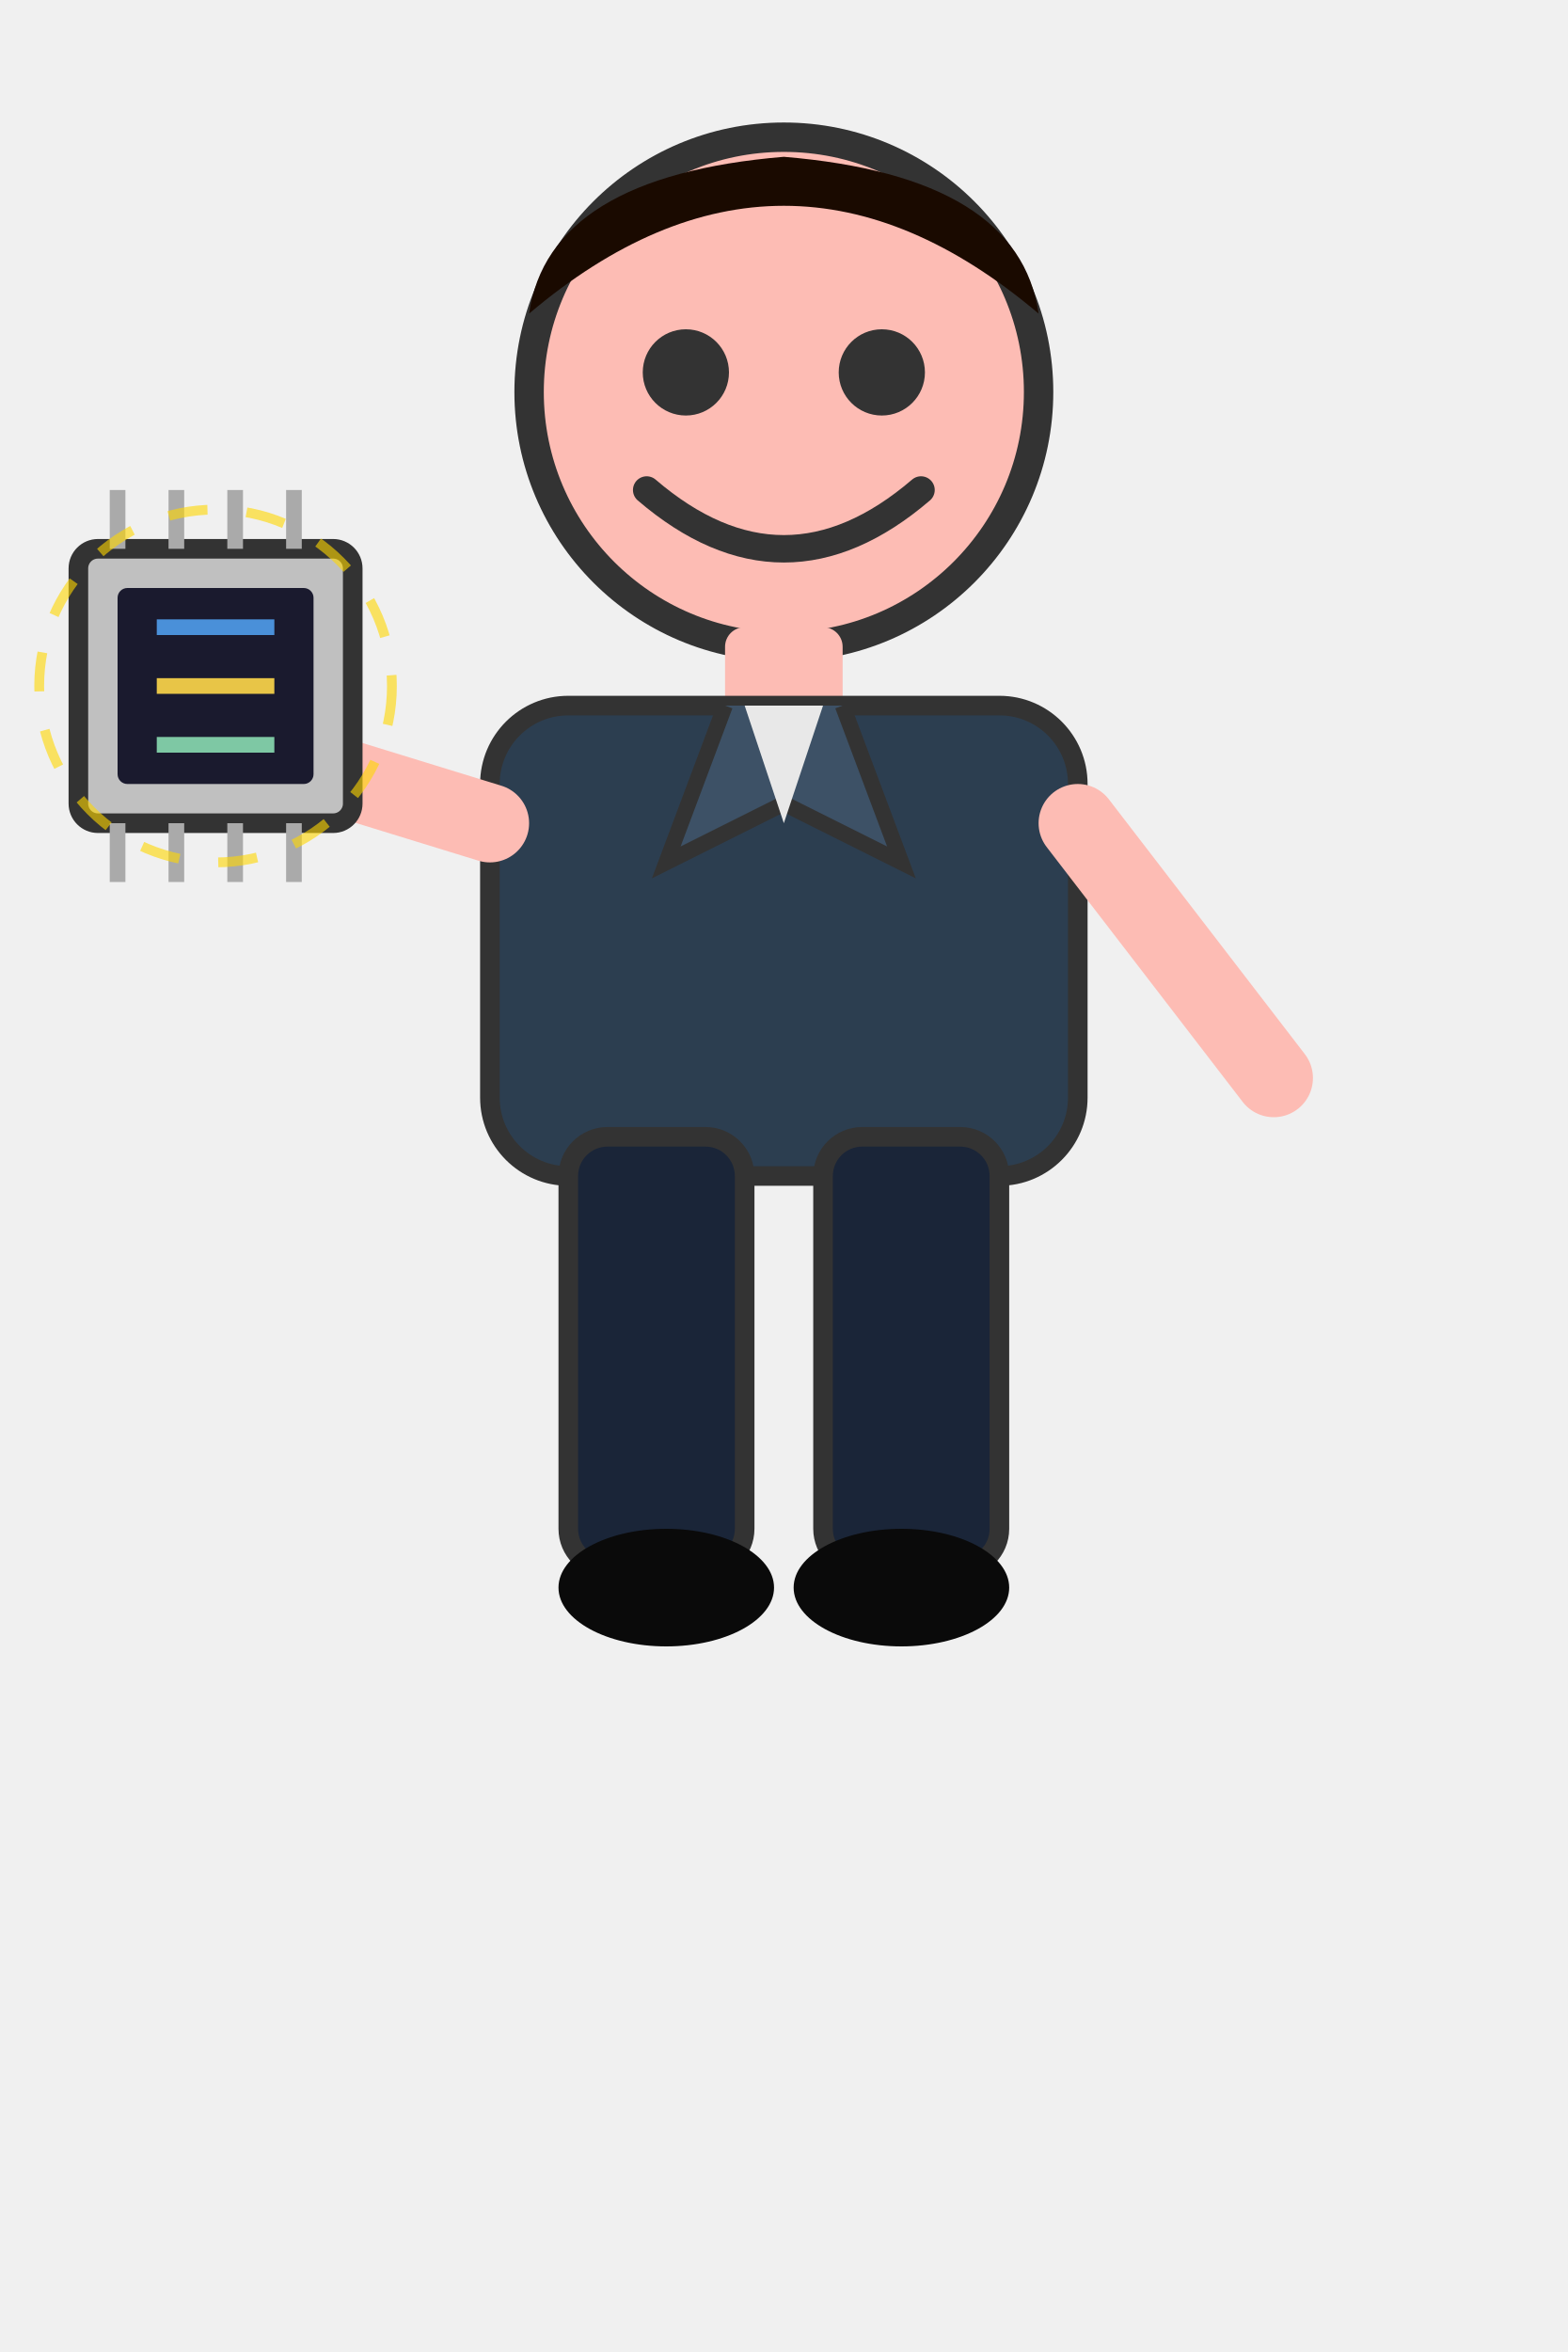
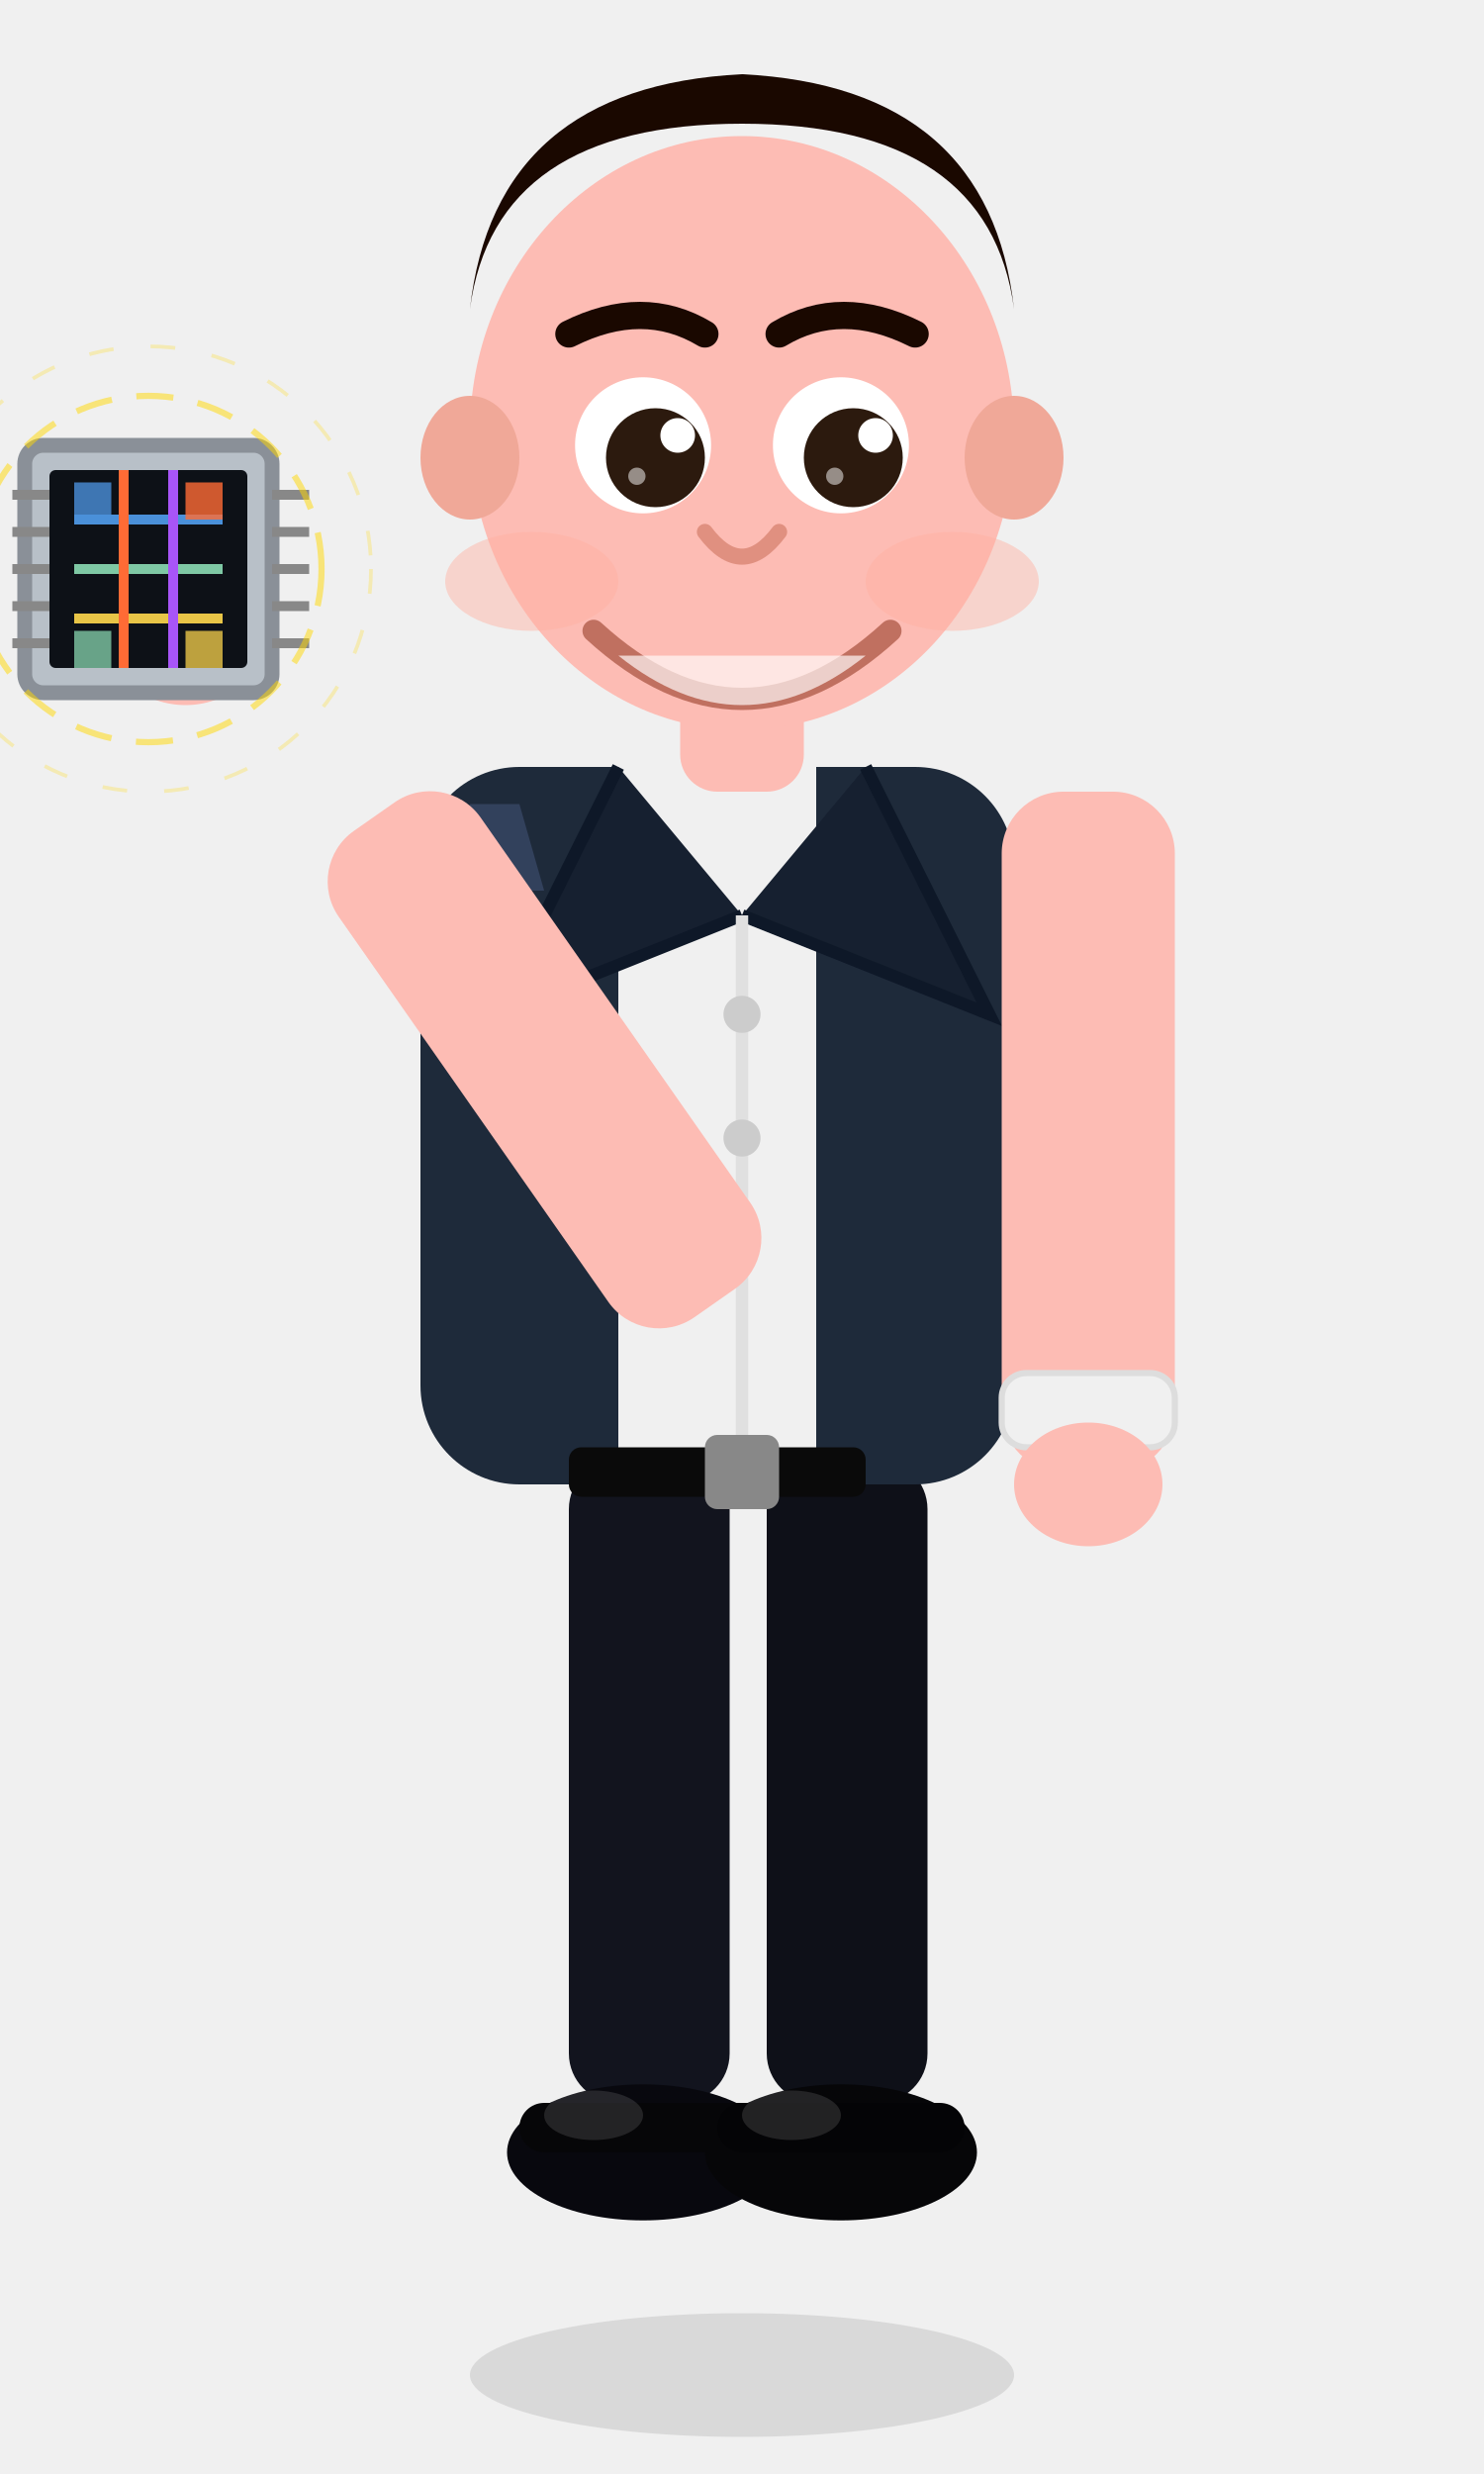
- <svg xmlns="http://www.w3.org/2000/svg" viewBox="0 0 80 120" width="80" height="120">
-   <circle cx="40" cy="20" r="13" fill="#FDBCB4" stroke="#333" stroke-width="1.5" />
-   <path d="M27 16 Q40 5 53 16 Q52 9 40 8 Q28 9 27 16Z" fill="#1A0A00" />
-   <circle cx="35" cy="19" r="2.2" fill="#333" />
-   <circle cx="45" cy="19" r="2.2" fill="#333" />
-   <path d="M33 25 Q40 31 47 25" stroke="#333" stroke-width="1.4" fill="none" stroke-linecap="round" />
-   <rect x="37" y="32" width="6" height="5" rx="1" fill="#FDBCB4" />
-   <rect x="25" y="36" width="30" height="24" rx="4" fill="#2C3E50" stroke="#333" stroke-width="1" />
-   <path d="M37 36 L34 44 L40 41 L46 44 L43 36" fill="#3D5166" stroke="#333" stroke-width="0.8" />
-   <path d="M38 36 L40 42 L42 36" fill="#E8E8E8" />
-   <rect x="29" y="58" width="9" height="22" rx="2" fill="#1A2538" stroke="#333" stroke-width="1" />
-   <rect x="42" y="58" width="9" height="22" rx="2" fill="#1A2538" stroke="#333" stroke-width="1" />
-   <ellipse cx="34" cy="81" rx="5.5" ry="3" fill="#0A0A0A" />
-   <ellipse cx="46" cy="81" rx="5.5" ry="3" fill="#0A0A0A" />
-   <line x1="25" y1="42" x2="12" y2="38" stroke="#FDBCB4" stroke-width="4" stroke-linecap="round" />
-   <line x1="55" y1="42" x2="65" y2="55" stroke="#FDBCB4" stroke-width="4" stroke-linecap="round" />
-   <rect x="4" y="28" width="14" height="14" rx="1" fill="#C0C0C0" stroke="#333" stroke-width="1" />
-   <rect x="6" y="30" width="10" height="10" rx="0.5" fill="#1a1a2e" />
-   <line x1="6" y1="28" x2="6" y2="25" stroke="#AAA" stroke-width="0.8" />
-   <line x1="9" y1="28" x2="9" y2="25" stroke="#AAA" stroke-width="0.8" />
-   <line x1="12" y1="28" x2="12" y2="25" stroke="#AAA" stroke-width="0.8" />
-   <line x1="15" y1="28" x2="15" y2="25" stroke="#AAA" stroke-width="0.8" />
-   <line x1="6" y1="42" x2="6" y2="45" stroke="#AAA" stroke-width="0.8" />
-   <line x1="9" y1="42" x2="9" y2="45" stroke="#AAA" stroke-width="0.8" />
-   <line x1="12" y1="42" x2="12" y2="45" stroke="#AAA" stroke-width="0.8" />
-   <line x1="15" y1="42" x2="15" y2="45" stroke="#AAA" stroke-width="0.8" />
-   <line x1="8" y1="32" x2="14" y2="32" stroke="#4A90D9" stroke-width="0.8" />
-   <line x1="8" y1="35" x2="14" y2="35" stroke="#E8C547" stroke-width="0.8" />
-   <line x1="8" y1="38" x2="14" y2="38" stroke="#7EC8A4" stroke-width="0.8" />
-   <circle cx="11" cy="35" r="9" fill="none" stroke="#FFD700" stroke-width="0.5" opacity="0.6" stroke-dasharray="2,2" />
+ <svg xmlns="http://www.w3.org/2000/svg" viewBox="0 0 120 200" width="90" height="150">
+   <ellipse cx="60" cy="192" rx="22" ry="5" fill="#00000018" />
+   <rect x="46" y="118" width="13" height="52" rx="4" fill="#12141E" />
+   <rect x="62" y="118" width="13" height="52" rx="4" fill="#0E1018" />
+   <ellipse cx="52" cy="174" rx="11" ry="5.5" fill="#08080E" />
+   <ellipse cx="68" cy="174" rx="11" ry="5.5" fill="#060608" />
+   <rect x="42" y="170" width="20" height="4" rx="2" fill="#060608" />
+   <rect x="58" y="170" width="20" height="4" rx="2" fill="#040406" />
+   <ellipse cx="48" cy="171" rx="4" ry="2" fill="white" opacity="0.12" />
+   <ellipse cx="64" cy="171" rx="4" ry="2" fill="white" opacity="0.12" />
+   <rect x="34" y="62" width="48" height="58" rx="8" fill="#1E2A3A" />
+   <rect x="50" y="62" width="16" height="58" fill="#F0F0F0" />
+   <path d="M50 62 L40 82 L60 74" fill="#162030" stroke="#0E1828" stroke-width="1" />
+   <path d="M70 62 L80 82 L60 74" fill="#162030" stroke="#0E1828" stroke-width="1" />
+   <line x1="60" y1="74" x2="60" y2="118" stroke="#E0E0E0" stroke-width="1" />
+   <circle cx="60" cy="82" r="1.5" fill="#CCC" />
+   <circle cx="60" cy="92" r="1.5" fill="#CCC" />
+   <path d="M36 72 L44 72 L42 65 L38 65Z" fill="#3B4A6B" opacity="0.7" />
+   <rect x="46" y="117" width="24" height="4" rx="1" fill="#0A0A0A" />
+   <rect x="57" y="116" width="6" height="6" rx="1" fill="#888" />
+   <rect x="22" y="62" width="14" height="48" rx="5" fill="#FDBCB4" transform="rotate(-35 36 62)" />
+   <ellipse cx="15" cy="52" rx="6" ry="5" fill="#FDBCB4" />
+   <rect x="81" y="64" width="14" height="55" rx="5" fill="#FDBCB4" />
+   <rect x="81" y="111" width="14" height="6" rx="2" fill="#F0F0F0" stroke="#DDD" stroke-width="0.5" />
+   <ellipse cx="88" cy="120" rx="6" ry="5" fill="#FDBCB4" />
+   <rect x="2" y="36" width="20" height="20" rx="1.5" fill="#B8C0C8" stroke="#8A9098" stroke-width="1.2" />
+   <rect x="4" y="38" width="16" height="16" rx="0.5" fill="#0D1117" />
+   <line x1="6" y1="42" x2="18" y2="42" stroke="#4A90D9" stroke-width="0.8" />
+   <line x1="6" y1="46" x2="18" y2="46" stroke="#7EC8A4" stroke-width="0.8" />
+   <line x1="6" y1="50" x2="18" y2="50" stroke="#E8C547" stroke-width="0.8" />
+   <line x1="10" y1="38" x2="10" y2="54" stroke="#FF6B35" stroke-width="0.8" />
+   <line x1="14" y1="38" x2="14" y2="54" stroke="#A855F7" stroke-width="0.8" />
+   <rect x="6" y="39" width="3" height="3" fill="#4A90D9" opacity="0.8" />
+   <rect x="15" y="39" width="3" height="3" fill="#FF6B35" opacity="0.8" />
+   <rect x="6" y="51" width="3" height="3" fill="#7EC8A4" opacity="0.8" />
+   <rect x="15" y="51" width="3" height="3" fill="#E8C547" opacity="0.8" />
+   <line x1="4" y1="40" x2="1" y2="40" stroke="#888" stroke-width="0.8" />
+   <line x1="4" y1="43" x2="1" y2="43" stroke="#888" stroke-width="0.8" />
+   <line x1="4" y1="46" x2="1" y2="46" stroke="#888" stroke-width="0.8" />
+   <line x1="4" y1="49" x2="1" y2="49" stroke="#888" stroke-width="0.8" />
+   <line x1="4" y1="52" x2="1" y2="52" stroke="#888" stroke-width="0.8" />
+   <line x1="22" y1="40" x2="25" y2="40" stroke="#888" stroke-width="0.8" />
+   <line x1="22" y1="43" x2="25" y2="43" stroke="#888" stroke-width="0.8" />
+   <line x1="22" y1="46" x2="25" y2="46" stroke="#888" stroke-width="0.8" />
+   <line x1="22" y1="49" x2="25" y2="49" stroke="#888" stroke-width="0.8" />
+   <line x1="22" y1="52" x2="25" y2="52" stroke="#888" stroke-width="0.8" />
+   <circle cx="12" cy="46" r="14" fill="none" stroke="#FFD700" stroke-width="0.5" opacity="0.5" stroke-dasharray="3,2" />
+   <circle cx="12" cy="46" r="18" fill="none" stroke="#FFD700" stroke-width="0.3" opacity="0.25" stroke-dasharray="2,3" />
+   <rect x="55" y="52" width="10" height="12" rx="3" fill="#FDBCB4" />
+   <ellipse cx="60" cy="35" rx="22" ry="24" fill="#FDBCB4" />
+   <path d="M38 25 Q40 7 60 6 Q80 7 82 25 Q80 10 60 10 Q40 10 38 25Z" fill="#1A0800" />
+   <ellipse cx="38" cy="37" rx="4" ry="5" fill="#F0A898" />
+   <ellipse cx="82" cy="37" rx="4" ry="5" fill="#F0A898" />
+   <ellipse cx="52" cy="36" rx="5.5" ry="5.5" fill="white" />
+   <ellipse cx="68" cy="36" rx="5.5" ry="5.5" fill="white" />
+   <circle cx="53" cy="37" r="4" fill="#2C1A0E" />
+   <circle cx="69" cy="37" r="4" fill="#2C1A0E" />
+   <circle cx="54.8" cy="35.2" r="1.4" fill="white" />
+   <circle cx="70.8" cy="35.2" r="1.4" fill="white" />
+   <circle cx="51.5" cy="38.5" r="0.7" fill="white" opacity="0.5" />
+   <circle cx="67.5" cy="38.5" r="0.7" fill="white" opacity="0.5" />
+   <path d="M46 27 Q52 24 57 27" stroke="#1A0800" stroke-width="2.2" fill="none" stroke-linecap="round" />
+   <path d="M63 27 Q68 24 74 27" stroke="#1A0800" stroke-width="2.2" fill="none" stroke-linecap="round" />
+   <path d="M57 43 Q60 47 63 43" stroke="#E09080" stroke-width="1.3" fill="none" stroke-linecap="round" />
+   <path d="M48 51 Q60 62 72 51" stroke="#C07060" stroke-width="1.8" fill="none" stroke-linecap="round" />
+   <path d="M50 53 Q60 61 70 53" fill="#FFF8F6" opacity="0.7" />
+   <ellipse cx="43" cy="47" rx="7" ry="4" fill="#FFB0A0" opacity="0.45" />
+   <ellipse cx="77" cy="47" rx="7" ry="4" fill="#FFB0A0" opacity="0.45" />
</svg>
